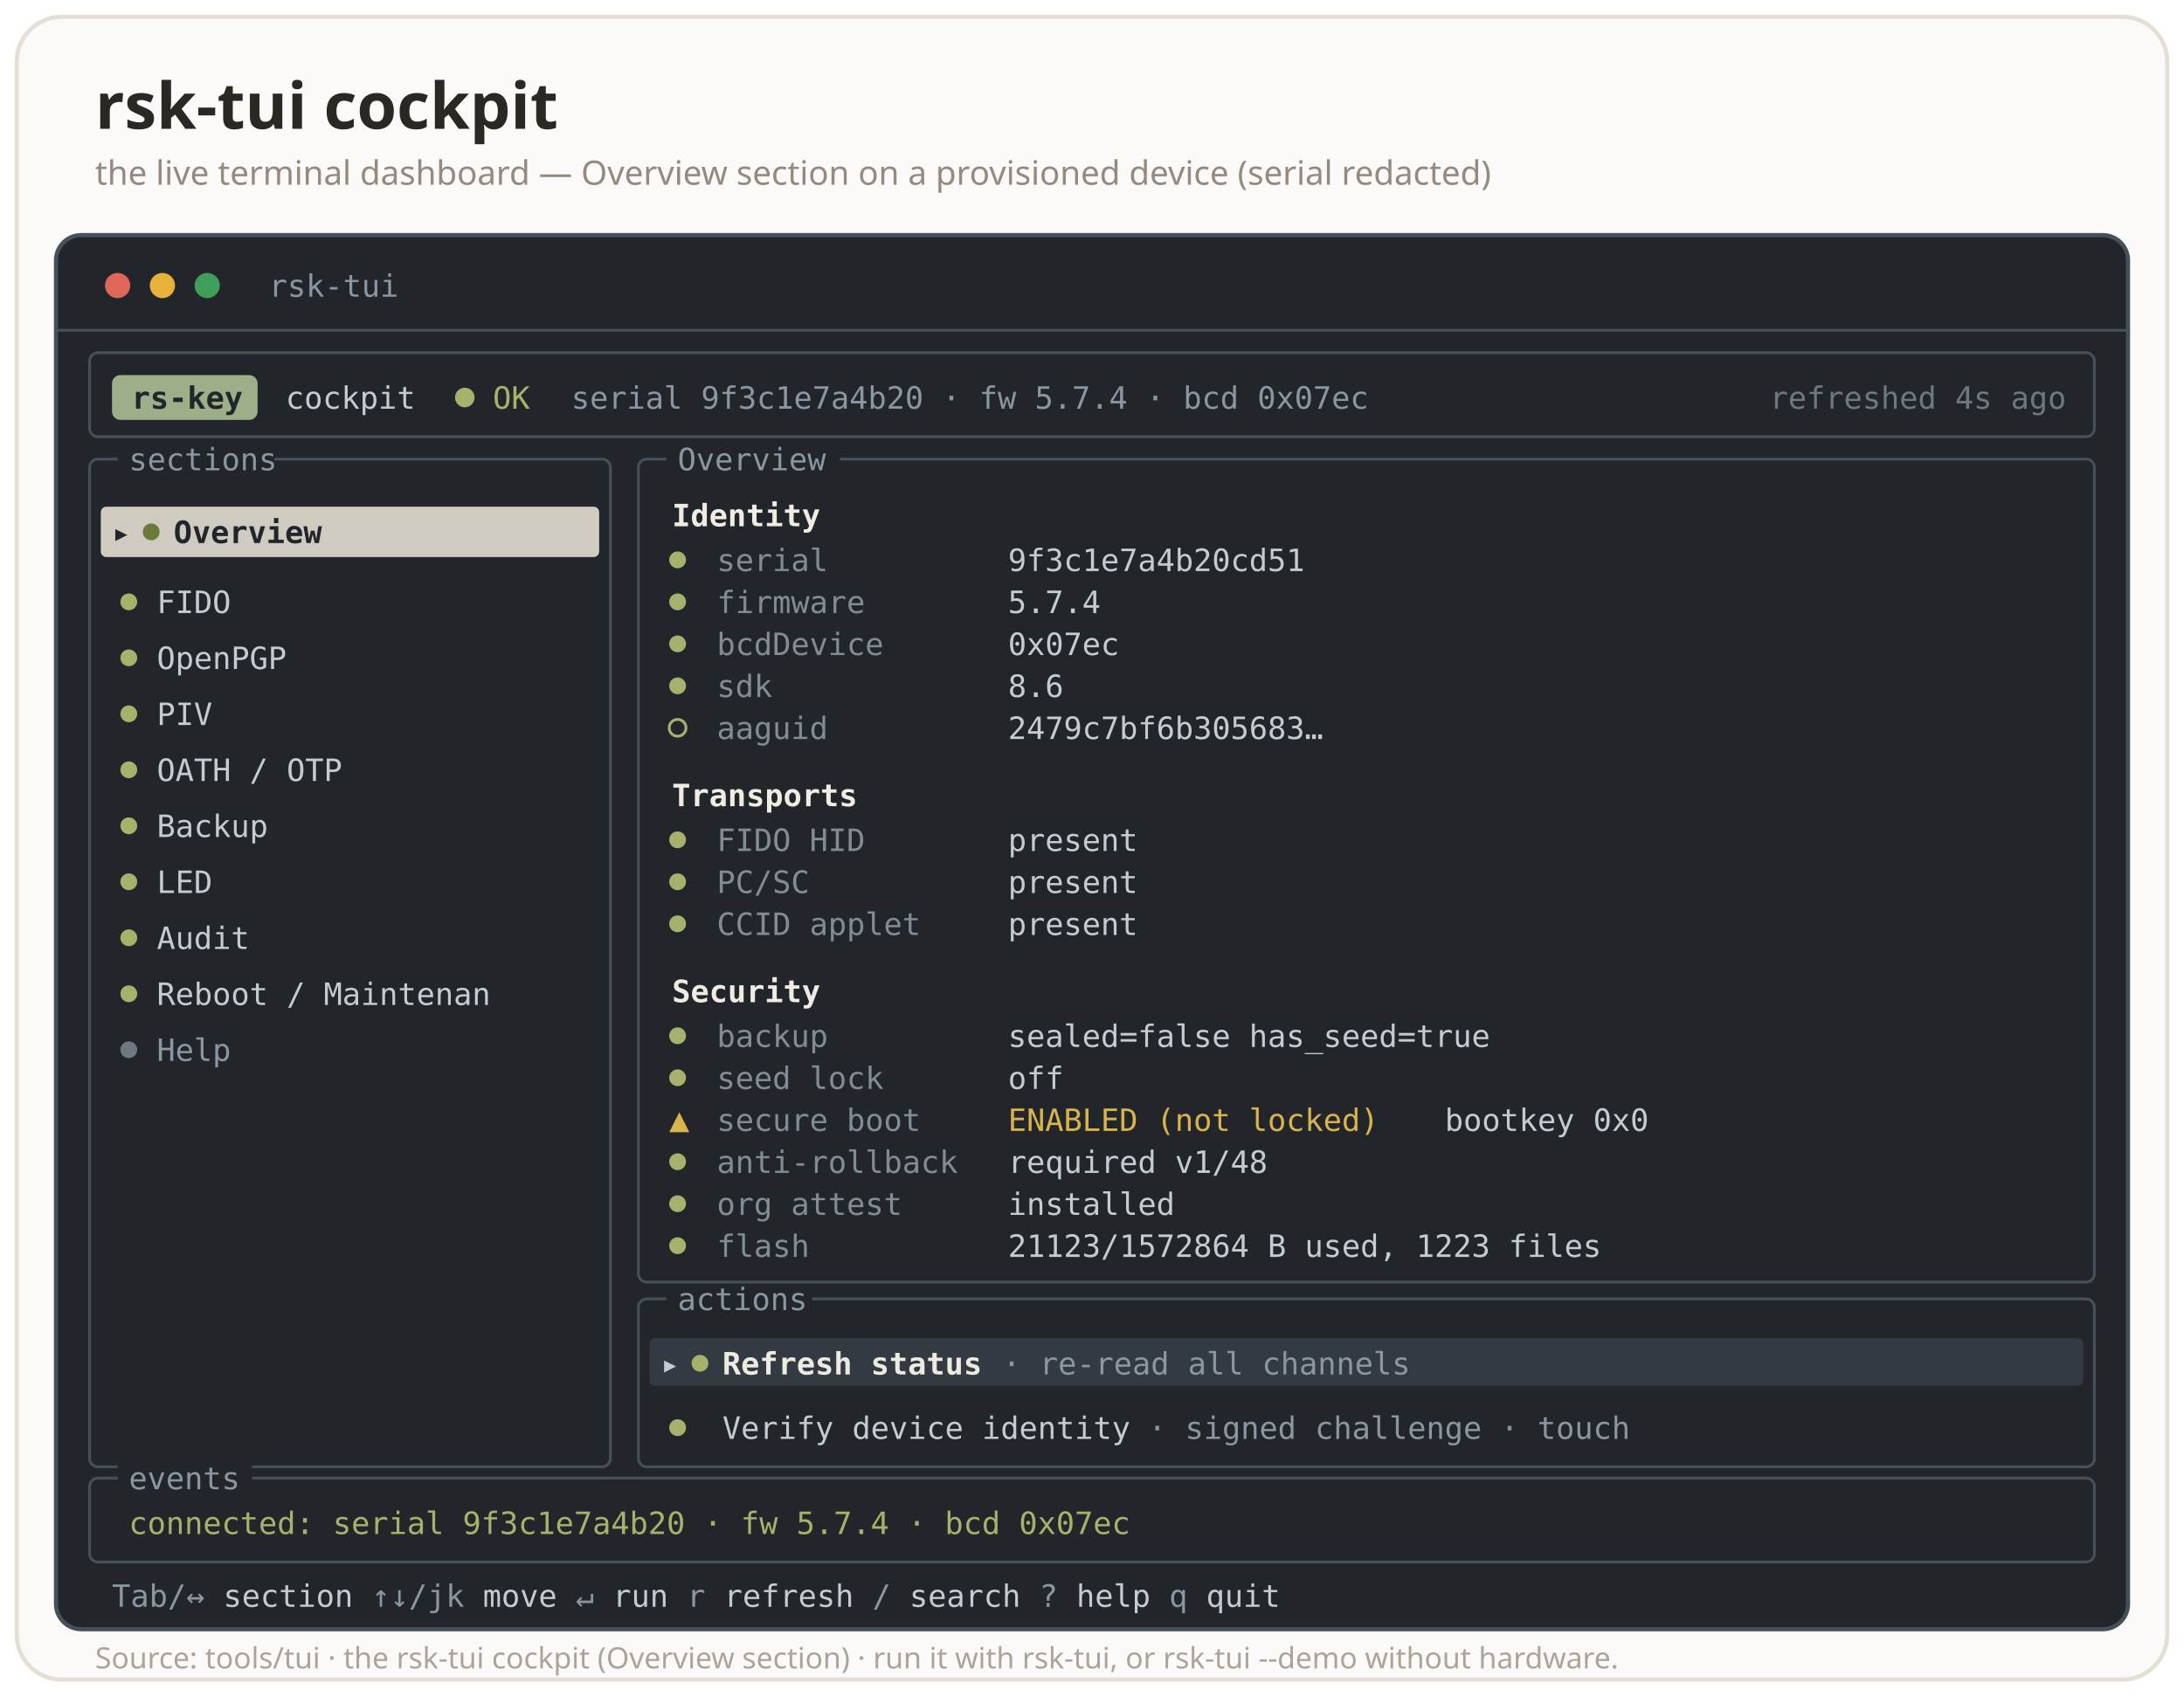
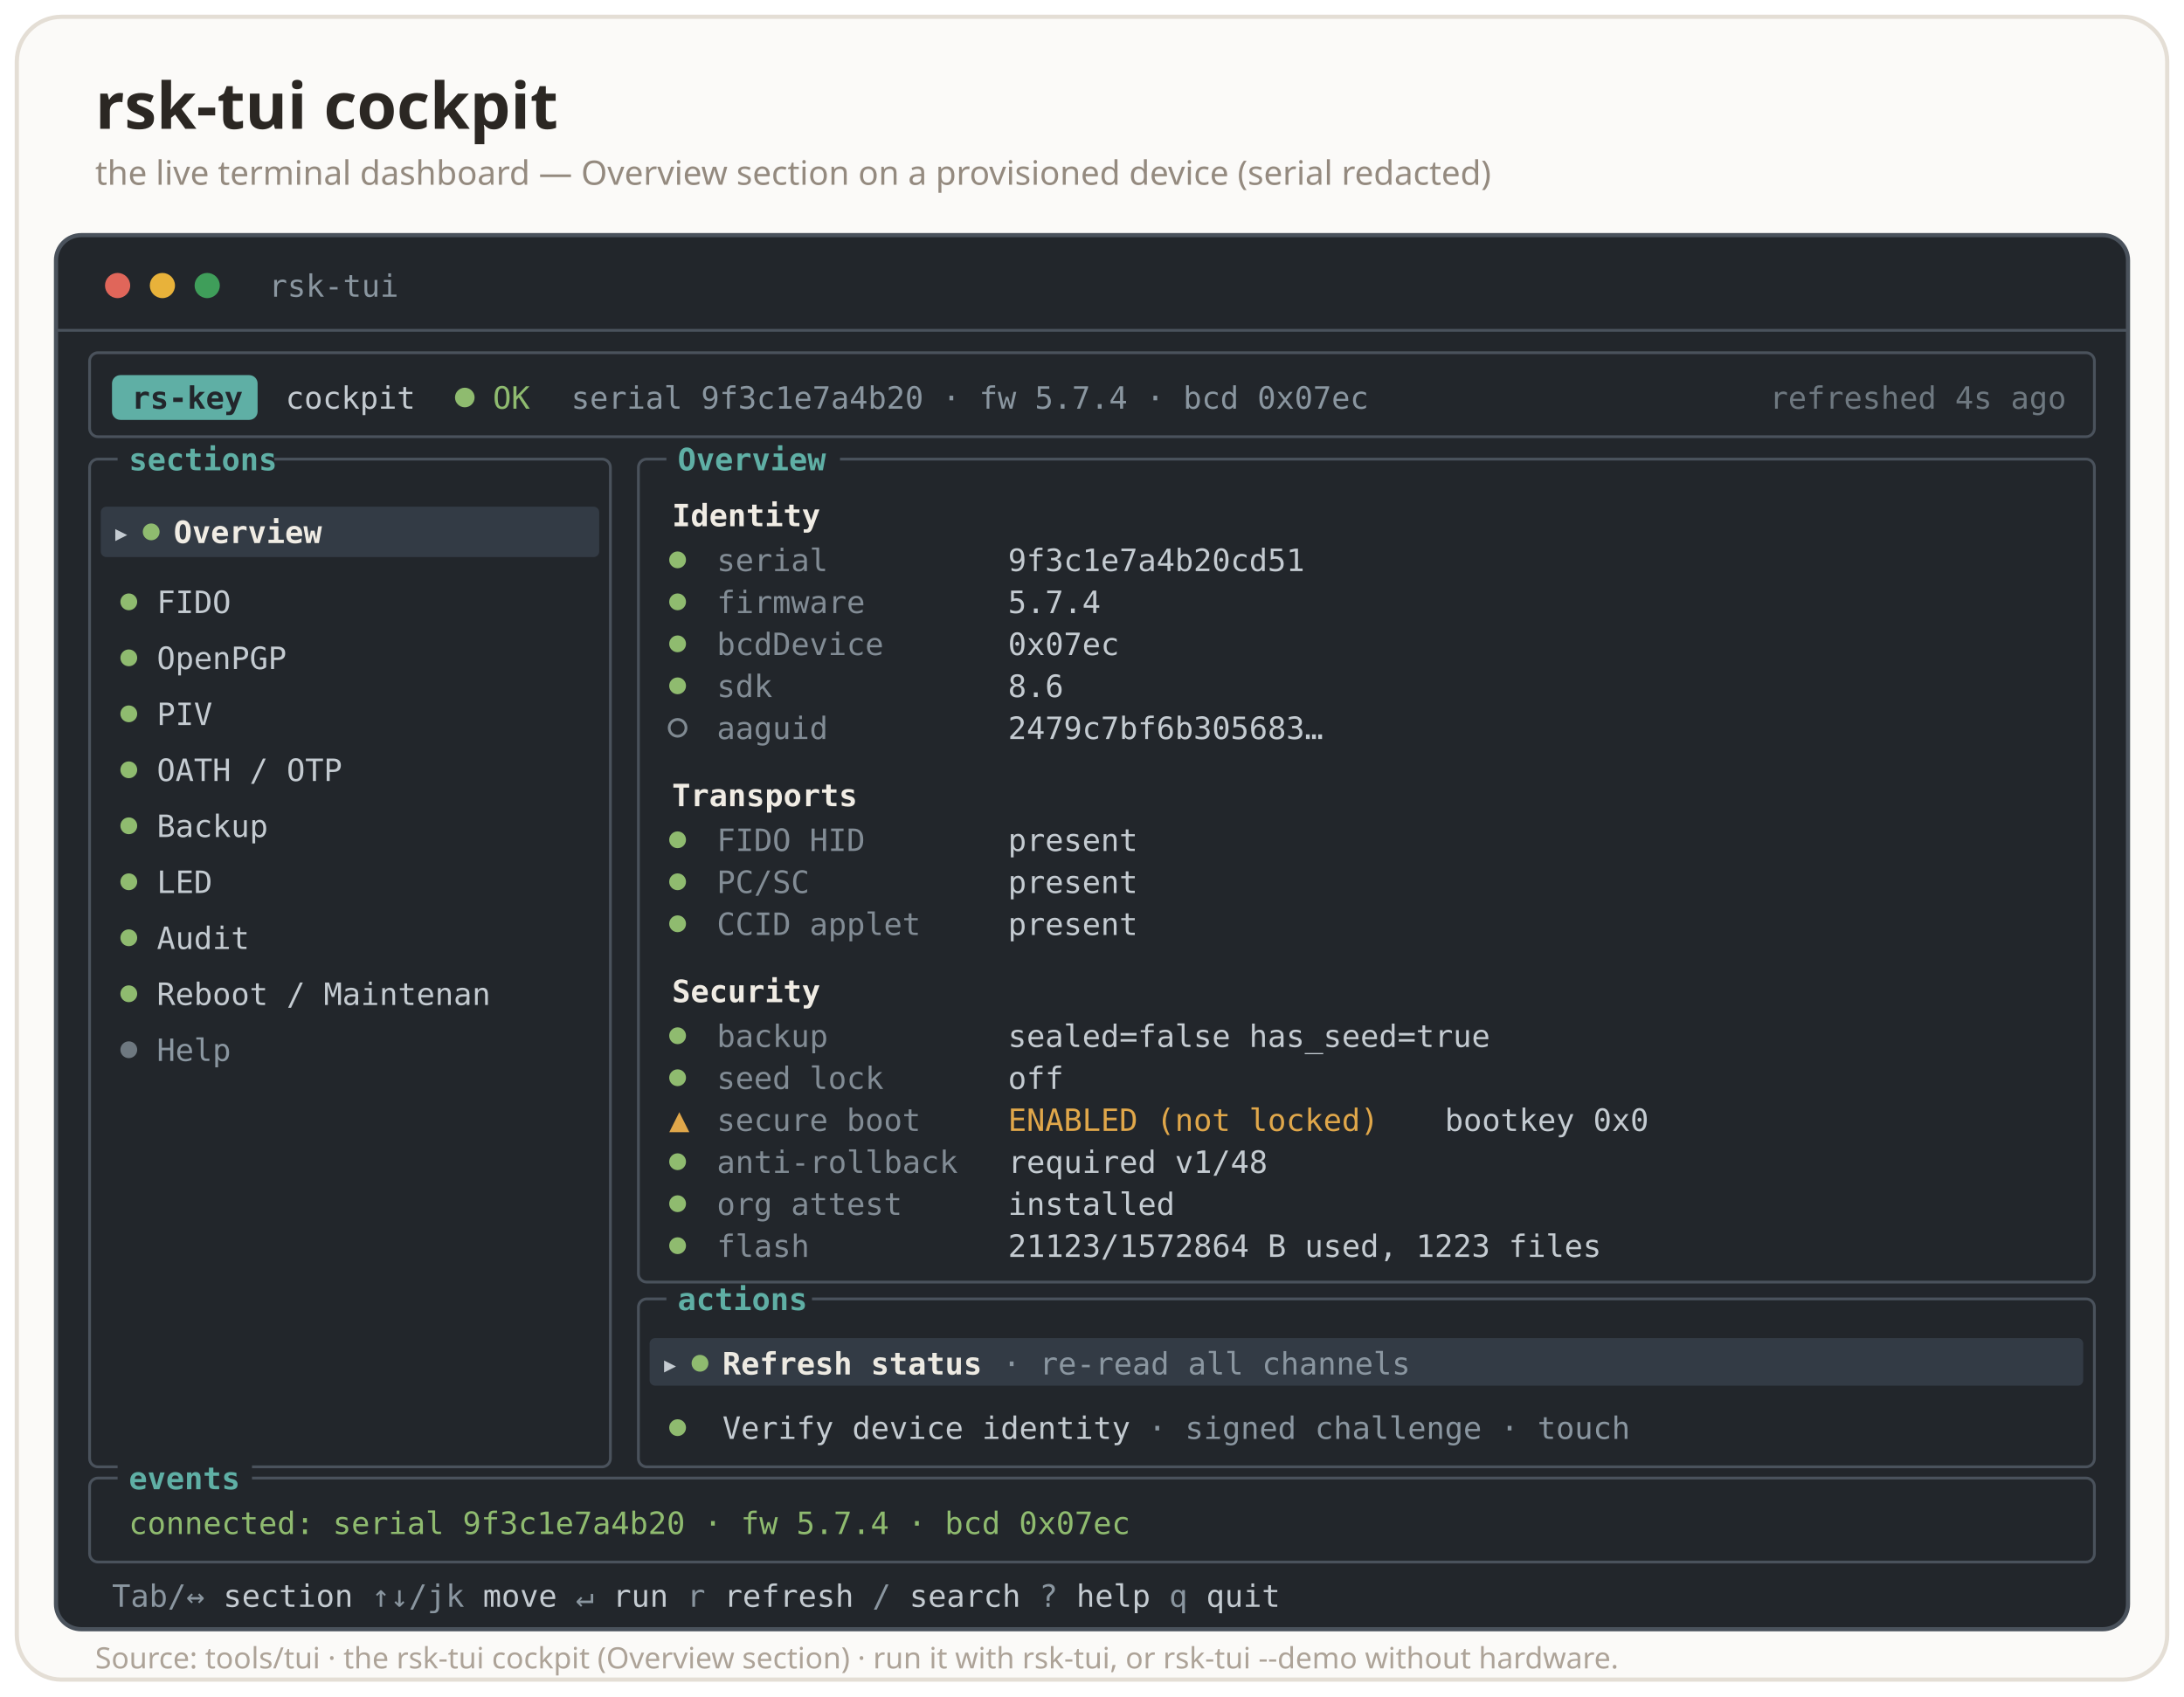
<svg xmlns="http://www.w3.org/2000/svg" viewBox="0 0 780 606" role="img" aria-labelledby="ttl dsc" font-family="'Segoe UI', system-ui, -apple-system, sans-serif">
  <defs>
    <style>
      .h1{font-size:23px;font-weight:700;fill:#2B2723}
      .sub{font-size:12px;fill:#948A7F}
      .foot{font-size:10.5px;fill:#ADA398}
      .m{font-family:'SF Mono','Roboto Mono',ui-monospace,monospace;font-size:11px}
      .base{fill:#C4CBD1}
      .lbl{fill:#828C95}
      .dim{fill:#8A96A0}
-       .olive{fill:#A6B26B}
-       .warn{fill:#D9B44A}
+       .olive{fill:#8FBB6F}
+       .warn{fill:#E0A74A}
+       .ttl{fill:#5FAFA5;font-weight:700}
      .white{fill:#F0ECE4;font-weight:700}
    </style>
    <clipPath id="term">
      <rect x="20" y="84" width="740" height="498" rx="9" />
    </clipPath>
  </defs>
  <rect x="6" y="6" width="768" height="594" rx="16" fill="#FBFAF8" stroke="#E4DED5" stroke-width="1.5" />
  <text class="h1" x="34" y="46">rsk-tui cockpit</text>
  <text class="sub" x="34" y="66">the live terminal dashboard — Overview section on a provisioned device (serial redacted)</text>
-   <rect x="20" y="84" width="740" height="498" rx="9" fill="#22262B" stroke="#465059" stroke-width="1.5" />
+   <rect x="20" y="84" width="740" height="498" rx="9" fill="#22262B" stroke="#4A525C" stroke-width="1.5" />
  <circle cx="42" cy="102" r="4.5" fill="#E0665A" />
  <circle cx="58" cy="102" r="4.5" fill="#E8B23A" />
  <circle cx="74" cy="102" r="4.5" fill="#3F9E5A" />
  <text class="m dim" x="96" y="106">rsk-tui</text>
-   <line x1="20" y1="118" x2="760" y2="118" stroke="#465059" stroke-width="1" />
-   <rect x="32" y="126" width="716" height="30" rx="3" fill="none" stroke="#465059" />
-   <rect x="40" y="134" width="52" height="16" rx="3" fill="#9CAF88" />
+   <line x1="20" y1="118" x2="760" y2="118" stroke="#4A525C" stroke-width="1" />
+   <rect x="32" y="126" width="716" height="30" rx="3" fill="none" stroke="#4A525C" />
+   <rect x="40" y="134" width="52" height="16" rx="3" fill="#5FAFA5" />
  <text class="m" x="47" y="146" fill="#22262B" font-weight="700" font-size="10.5">rs-key</text>
  <text class="m base" x="102" y="146">cockpit</text>
-   <circle cx="166" cy="142" r="3.5" fill="#A6B26B" />
+   <circle cx="166" cy="142" r="3.5" fill="#8FBB6F" />
  <text class="m olive" x="176" y="146">OK</text>
  <text class="m dim" x="204" y="146" font-size="10.5">serial 9f3c1e7a4b20 · fw 5.7.4 · bcd 0x07ec</text>
  <text class="m" x="632" y="146" fill="#6E7880" font-size="10.5">refreshed 4s ago</text>
-   <rect x="32" y="164" width="186" height="360" rx="3" fill="none" stroke="#465059" />
+   <rect x="32" y="164" width="186" height="360" rx="3" fill="none" stroke="#4A525C" />
  <rect x="42" y="159" width="56" height="10" fill="#22262B" />
-   <text class="m dim" x="46" y="168" font-size="10.5">sections</text>
-   <rect x="36" y="181" width="178" height="18" rx="2" fill="#CFCBC1" />
-   <text class="m" x="40" y="194" fill="#22262B">▸</text>
-   <circle cx="54" cy="190" r="3" fill="#6B7A3A" />
-   <text class="m" x="62" y="194" fill="#22262B" font-weight="700">Overview</text>
+   <text class="m ttl" x="46" y="168" font-size="10.5">sections</text>
+   <rect x="36" y="181" width="178" height="18" rx="2" fill="#333B45" />
+   <text class="m" x="40" y="194" fill="#C4CBD1">▸</text>
+   <circle cx="54" cy="190" r="3" fill="#8FBB6F" />
+   <text class="m" x="62" y="194" fill="#F0ECE4" font-weight="700">Overview</text>
  <g>
-     <circle cx="46" cy="215" r="3" fill="#A6B26B" />
+     <circle cx="46" cy="215" r="3" fill="#8FBB6F" />
    <text class="m base" x="56" y="219">FIDO</text>
-     <circle cx="46" cy="235" r="3" fill="#A6B26B" />
+     <circle cx="46" cy="235" r="3" fill="#8FBB6F" />
    <text class="m base" x="56" y="239">OpenPGP</text>
-     <circle cx="46" cy="255" r="3" fill="#A6B26B" />
+     <circle cx="46" cy="255" r="3" fill="#8FBB6F" />
    <text class="m base" x="56" y="259">PIV</text>
-     <circle cx="46" cy="275" r="3" fill="#A6B26B" />
+     <circle cx="46" cy="275" r="3" fill="#8FBB6F" />
    <text class="m base" x="56" y="279">OATH / OTP</text>
-     <circle cx="46" cy="295" r="3" fill="#A6B26B" />
+     <circle cx="46" cy="295" r="3" fill="#8FBB6F" />
    <text class="m base" x="56" y="299">Backup</text>
-     <circle cx="46" cy="315" r="3" fill="#A6B26B" />
+     <circle cx="46" cy="315" r="3" fill="#8FBB6F" />
    <text class="m base" x="56" y="319">LED</text>
-     <circle cx="46" cy="335" r="3" fill="#A6B26B" />
+     <circle cx="46" cy="335" r="3" fill="#8FBB6F" />
    <text class="m base" x="56" y="339">Audit</text>
-     <circle cx="46" cy="355" r="3" fill="#A6B26B" />
+     <circle cx="46" cy="355" r="3" fill="#8FBB6F" />
    <text class="m base" x="56" y="359">Reboot / Maintenan</text>
    <circle cx="46" cy="375" r="3" fill="#6E7880" />
    <text class="m dim" x="56" y="379">Help</text>
  </g>
-   <rect x="228" y="164" width="520" height="294" rx="3" fill="none" stroke="#465059" />
+   <rect x="228" y="164" width="520" height="294" rx="3" fill="none" stroke="#4A525C" />
  <rect x="238" y="159" width="62" height="10" fill="#22262B" />
-   <text class="m dim" x="242" y="168" font-size="10.5">Overview</text>
+   <text class="m ttl" x="242" y="168" font-size="10.5">Overview</text>
  <g class="m">
    <text class="white" x="240" y="188">Identity</text>
-     <circle cx="242" cy="200" r="3" fill="#A6B26B" />
+     <circle cx="242" cy="200" r="3" fill="#8FBB6F" />
    <text class="lbl" x="256" y="204">serial</text>
    <text class="base" x="360" y="204">9f3c1e7a4b20cd51</text>
-     <circle cx="242" cy="215" r="3" fill="#A6B26B" />
+     <circle cx="242" cy="215" r="3" fill="#8FBB6F" />
    <text class="lbl" x="256" y="219">firmware</text>
    <text class="base" x="360" y="219">5.7.4</text>
-     <circle cx="242" cy="230" r="3" fill="#A6B26B" />
+     <circle cx="242" cy="230" r="3" fill="#8FBB6F" />
    <text class="lbl" x="256" y="234">bcdDevice</text>
    <text class="base" x="360" y="234">0x07ec</text>
-     <circle cx="242" cy="245" r="3" fill="#A6B26B" />
+     <circle cx="242" cy="245" r="3" fill="#8FBB6F" />
    <text class="lbl" x="256" y="249">sdk</text>
    <text class="base" x="360" y="249">8.6</text>
-     <circle cx="242" cy="260" r="3" fill="none" stroke="#A6B26B" />
+     <circle cx="242" cy="260" r="3" fill="none" stroke="#808A92" />
    <text class="lbl" x="256" y="264">aaguid</text>
    <text class="base" x="360" y="264">2479c7bf6b305683…</text>
    <text class="white" x="240" y="288">Transports</text>
-     <circle cx="242" cy="300" r="3" fill="#A6B26B" />
+     <circle cx="242" cy="300" r="3" fill="#8FBB6F" />
    <text class="lbl" x="256" y="304">FIDO HID</text>
    <text class="base" x="360" y="304">present</text>
-     <circle cx="242" cy="315" r="3" fill="#A6B26B" />
+     <circle cx="242" cy="315" r="3" fill="#8FBB6F" />
    <text class="lbl" x="256" y="319">PC/SC</text>
    <text class="base" x="360" y="319">present</text>
-     <circle cx="242" cy="330" r="3" fill="#A6B26B" />
+     <circle cx="242" cy="330" r="3" fill="#8FBB6F" />
    <text class="lbl" x="256" y="334">CCID applet</text>
    <text class="base" x="360" y="334">present</text>
    <text class="white" x="240" y="358">Security</text>
-     <circle cx="242" cy="370" r="3" fill="#A6B26B" />
+     <circle cx="242" cy="370" r="3" fill="#8FBB6F" />
    <text class="lbl" x="256" y="374">backup</text>
    <text class="base" x="360" y="374">sealed=false  has_seed=true</text>
-     <circle cx="242" cy="385" r="3" fill="#A6B26B" />
+     <circle cx="242" cy="385" r="3" fill="#8FBB6F" />
    <text class="lbl" x="256" y="389">seed lock</text>
    <text class="base" x="360" y="389">off</text>
    <text class="warn" x="239" y="404" font-size="12">▲</text>
    <text class="lbl" x="256" y="404">secure boot</text>
    <text class="warn" x="360" y="404">ENABLED (not locked)</text>
    <text class="base" x="516" y="404">bootkey 0x0</text>
-     <circle cx="242" cy="415" r="3" fill="#A6B26B" />
+     <circle cx="242" cy="415" r="3" fill="#8FBB6F" />
    <text class="lbl" x="256" y="419">anti-rollback</text>
    <text class="base" x="360" y="419">required  v1/48</text>
-     <circle cx="242" cy="430" r="3" fill="#A6B26B" />
+     <circle cx="242" cy="430" r="3" fill="#8FBB6F" />
    <text class="lbl" x="256" y="434">org attest</text>
    <text class="base" x="360" y="434">installed</text>
-     <circle cx="242" cy="445" r="3" fill="#A6B26B" />
+     <circle cx="242" cy="445" r="3" fill="#8FBB6F" />
    <text class="lbl" x="256" y="449">flash</text>
    <text class="base" x="360" y="449">21123/1572864 B used, 1223 files</text>
  </g>
-   <rect x="228" y="464" width="520" height="60" rx="3" fill="none" stroke="#465059" />
+   <rect x="228" y="464" width="520" height="60" rx="3" fill="none" stroke="#4A525C" />
  <rect x="238" y="459" width="52" height="10" fill="#22262B" />
-   <text class="m dim" x="242" y="468" font-size="10.5">actions</text>
-   <rect x="232" y="478" width="512" height="17" rx="2" fill="#333A42" />
+   <text class="m ttl" x="242" y="468" font-size="10.5">actions</text>
+   <rect x="232" y="478" width="512" height="17" rx="2" fill="#333B45" />
  <text class="m" x="236" y="491" fill="#C4CBD1">▸</text>
-   <circle cx="250" cy="487" r="3" fill="#A6B26B" />
+   <circle cx="250" cy="487" r="3" fill="#8FBB6F" />
  <text class="m" x="258" y="491" fill="#EDEAE2" font-weight="700">Refresh status</text>
  <text class="m dim" x="358" y="491">· re-read all channels</text>
-   <circle cx="242" cy="510" r="3" fill="#A6B26B" />
+   <circle cx="242" cy="510" r="3" fill="#8FBB6F" />
  <text class="m base" x="258" y="514">Verify device identity</text>
  <text class="m dim" x="410" y="514">· signed challenge · touch</text>
-   <rect x="32" y="528" width="716" height="30" rx="3" fill="none" stroke="#465059" />
+   <rect x="32" y="528" width="716" height="30" rx="3" fill="none" stroke="#4A525C" />
  <rect x="42" y="523" width="48" height="10" fill="#22262B" />
-   <text class="m dim" x="46" y="532" font-size="10.5">events</text>
+   <text class="m ttl" x="46" y="532" font-size="10.5">events</text>
  <text class="m olive" x="46" y="548" font-size="10.5">connected: serial 9f3c1e7a4b20 · fw 5.7.4 · bcd 0x07ec</text>
  <text class="m dim" x="40" y="574" font-size="10.5">Tab/↔ <tspan class="base">section</tspan>   ↑↓/jk <tspan class="base">move</tspan>   ↵ <tspan class="base">run</tspan>   r <tspan class="base">refresh</tspan>   / <tspan class="base">search</tspan>   ? <tspan class="base">help</tspan>   q <tspan class="base">quit</tspan>
  </text>
  <text class="foot" x="34" y="596">Source: tools/tui · the rsk-tui cockpit (Overview section) · run it with rsk-tui, or rsk-tui --demo without hardware.</text>
</svg>
